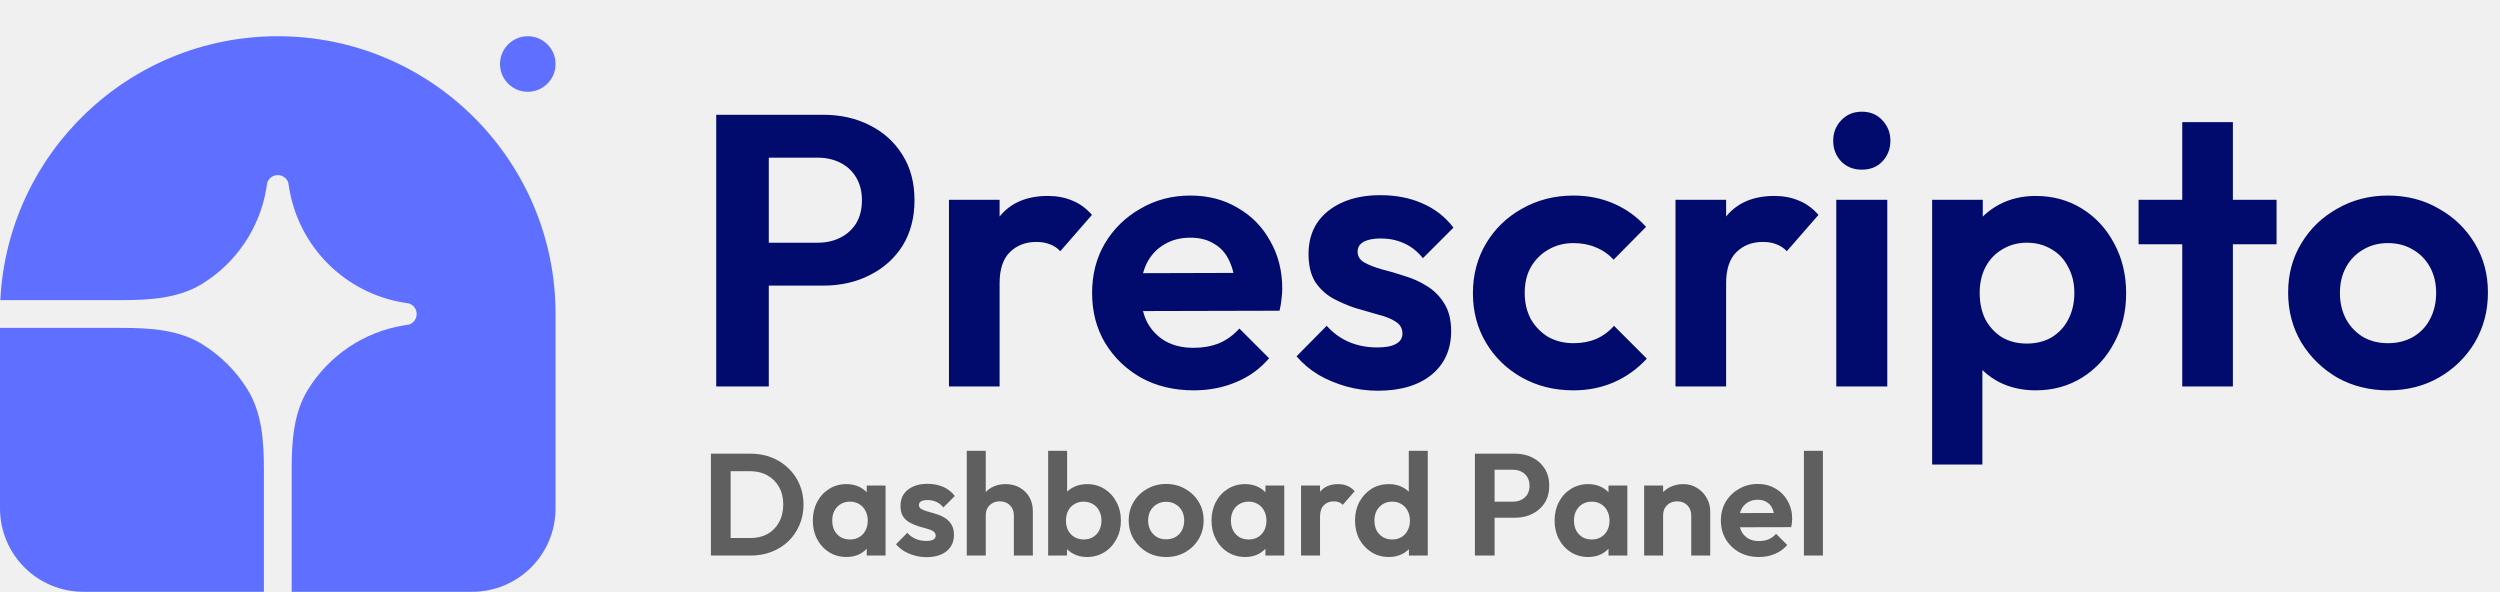
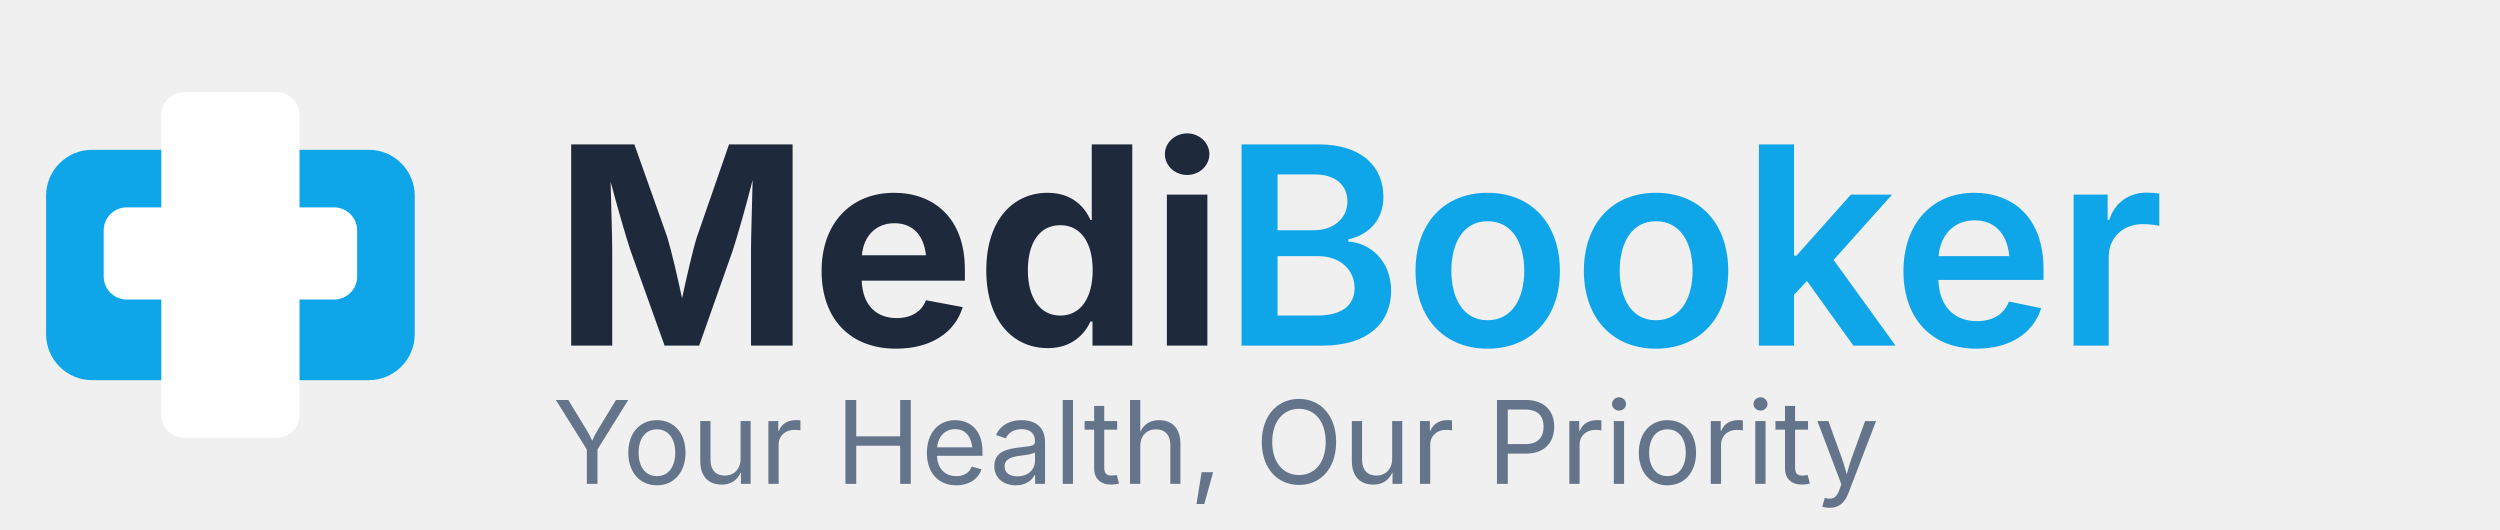
- <svg xmlns="http://www.w3.org/2000/svg" width="207" height="49" viewBox="0 0 207 49" fill="none">
-   <path d="M23 3C35.703 3 46 13.297 46 26V42.1C46 43.93 45.273 45.685 43.979 46.979C42.685 48.273 40.93 49 39.1 49H24.15V38.91C24.15 36.608 24.29 34.222 25.497 32.263C26.362 30.859 27.518 29.657 28.888 28.738C30.258 27.82 31.81 27.208 33.437 26.942L33.878 26.87C34.059 26.808 34.217 26.691 34.328 26.535C34.44 26.379 34.5 26.192 34.5 26C34.5 25.808 34.44 25.621 34.328 25.465C34.217 25.309 34.059 25.192 33.878 25.129L33.437 25.058C31.059 24.67 28.863 23.544 27.159 21.84C25.456 20.137 24.33 17.941 23.942 15.563L23.87 15.122C23.808 14.941 23.691 14.783 23.535 14.671C23.379 14.56 23.192 14.5 23 14.5C22.808 14.5 22.621 14.56 22.465 14.671C22.309 14.783 22.191 14.941 22.129 15.122L22.058 15.563C21.792 17.19 21.18 18.741 20.261 20.111C19.343 21.481 18.141 22.638 16.737 23.502C14.777 24.71 12.392 24.85 10.09 24.85H0.027C0.629 12.682 10.683 3 23 3Z" fill="#5F6FFF" />
-   <path d="M0 27.15H10.09C12.392 27.15 14.777 27.29 16.737 28.498C18.269 29.442 19.558 30.731 20.502 32.263C21.71 34.222 21.85 36.608 21.85 38.91V49H6.9C5.07 49 3.315 48.273 2.021 46.979C0.727 45.685 0 43.93 0 42.1L0 27.15ZM46 5.3C46 5.91 45.758 6.495 45.326 6.926C44.895 7.358 44.31 7.6 43.7 7.6C43.09 7.6 42.505 7.358 42.074 6.926C41.642 6.495 41.4 5.91 41.4 5.3C41.4 4.69 41.642 4.105 42.074 3.674C42.505 3.242 43.09 3 43.7 3C44.31 3 44.895 3.242 45.326 3.674C45.758 4.105 46 4.69 46 5.3Z" fill="#5F6FFF" />
-   <path d="M62.504 23.648V20.096H67.72C68.403 20.096 69.021 19.957 69.576 19.68C70.131 19.403 70.568 19.008 70.888 18.496C71.208 17.963 71.368 17.323 71.368 16.576C71.368 15.851 71.208 15.221 70.888 14.688C70.568 14.155 70.131 13.749 69.576 13.472C69.021 13.195 68.403 13.056 67.72 13.056H62.504V9.504H68.168C69.597 9.504 70.877 9.792 72.008 10.368C73.16 10.944 74.067 11.765 74.728 12.832C75.389 13.877 75.72 15.125 75.72 16.576C75.72 18.027 75.389 19.285 74.728 20.352C74.067 21.397 73.16 22.208 72.008 22.784C70.877 23.36 69.597 23.648 68.168 23.648H62.504ZM59.304 32V9.504H63.656V32H59.304ZM78.575 32V16.544H82.767V32H78.575ZM82.767 23.456L81.135 22.368C81.327 20.469 81.881 18.976 82.799 17.888C83.716 16.779 85.039 16.224 86.767 16.224C87.513 16.224 88.185 16.352 88.783 16.608C89.38 16.843 89.924 17.237 90.415 17.792L87.791 20.8C87.556 20.544 87.268 20.352 86.927 20.224C86.607 20.096 86.233 20.032 85.807 20.032C84.911 20.032 84.175 20.32 83.599 20.896C83.044 21.451 82.767 22.304 82.767 23.456ZM98.842 32.32C97.22 32.32 95.78 31.979 94.522 31.296C93.263 30.592 92.26 29.632 91.514 28.416C90.788 27.2 90.426 25.813 90.426 24.256C90.426 22.72 90.778 21.355 91.482 20.16C92.207 18.944 93.188 17.984 94.426 17.28C95.663 16.555 97.039 16.192 98.554 16.192C100.047 16.192 101.359 16.533 102.49 17.216C103.642 17.877 104.538 18.795 105.178 19.968C105.839 21.12 106.17 22.432 106.17 23.904C106.17 24.181 106.148 24.469 106.106 24.768C106.084 25.045 106.031 25.365 105.946 25.728L92.954 25.76V22.624L103.994 22.592L102.298 23.904C102.255 22.987 102.084 22.219 101.786 21.6C101.508 20.981 101.092 20.512 100.538 20.192C100.004 19.851 99.343 19.68 98.554 19.68C97.722 19.68 96.996 19.872 96.378 20.256C95.759 20.619 95.279 21.141 94.938 21.824C94.618 22.485 94.458 23.275 94.458 24.192C94.458 25.131 94.628 25.952 94.97 26.656C95.332 27.339 95.844 27.872 96.506 28.256C97.167 28.619 97.935 28.8 98.81 28.8C99.599 28.8 100.314 28.672 100.954 28.416C101.594 28.139 102.148 27.733 102.618 27.2L105.082 29.664C104.335 30.539 103.418 31.2 102.33 31.648C101.263 32.096 100.1 32.32 98.842 32.32ZM114.074 32.352C113.2 32.352 112.336 32.235 111.482 32C110.65 31.765 109.882 31.445 109.178 31.04C108.474 30.613 107.866 30.101 107.354 29.504L109.85 26.976C110.384 27.573 111.002 28.021 111.706 28.32C112.41 28.619 113.189 28.768 114.042 28.768C114.725 28.768 115.237 28.672 115.578 28.48C115.941 28.288 116.122 28 116.122 27.616C116.122 27.189 115.93 26.859 115.546 26.624C115.184 26.389 114.704 26.197 114.106 26.048C113.509 25.877 112.88 25.696 112.218 25.504C111.578 25.291 110.96 25.024 110.362 24.704C109.765 24.363 109.274 23.904 108.89 23.328C108.528 22.731 108.346 21.963 108.346 21.024C108.346 20.043 108.581 19.189 109.05 18.464C109.541 17.739 110.234 17.173 111.13 16.768C112.026 16.363 113.082 16.16 114.298 16.16C115.578 16.16 116.73 16.384 117.754 16.832C118.8 17.28 119.664 17.952 120.346 18.848L117.818 21.376C117.349 20.8 116.816 20.384 116.218 20.128C115.642 19.872 115.013 19.744 114.33 19.744C113.712 19.744 113.232 19.84 112.89 20.032C112.57 20.224 112.41 20.491 112.41 20.832C112.41 21.216 112.592 21.515 112.954 21.728C113.338 21.941 113.829 22.133 114.426 22.304C115.024 22.453 115.642 22.635 116.282 22.848C116.944 23.04 117.562 23.317 118.138 23.68C118.736 24.043 119.216 24.523 119.578 25.12C119.962 25.717 120.154 26.485 120.154 27.424C120.154 28.939 119.61 30.144 118.522 31.04C117.434 31.915 115.952 32.352 114.074 32.352ZM130.277 32.32C128.698 32.32 127.28 31.968 126.021 31.264C124.762 30.56 123.77 29.6 123.045 28.384C122.32 27.168 121.957 25.803 121.957 24.288C121.957 22.752 122.32 21.376 123.045 20.16C123.77 18.944 124.762 17.984 126.021 17.28C127.301 16.555 128.72 16.192 130.277 16.192C131.493 16.192 132.613 16.416 133.637 16.864C134.661 17.312 135.546 17.952 136.293 18.784L133.605 21.504C133.2 21.056 132.709 20.715 132.133 20.48C131.578 20.245 130.96 20.128 130.277 20.128C129.509 20.128 128.816 20.309 128.197 20.672C127.6 21.013 127.12 21.493 126.757 22.112C126.416 22.709 126.245 23.424 126.245 24.256C126.245 25.067 126.416 25.792 126.757 26.432C127.12 27.051 127.6 27.541 128.197 27.904C128.816 28.245 129.509 28.416 130.277 28.416C130.981 28.416 131.61 28.299 132.165 28.064C132.741 27.808 133.232 27.445 133.637 26.976L136.357 29.696C135.568 30.549 134.661 31.2 133.637 31.648C132.613 32.096 131.493 32.32 130.277 32.32ZM138.731 32V16.544H142.923V32H138.731ZM142.923 23.456L141.291 22.368C141.483 20.469 142.038 18.976 142.955 17.888C143.872 16.779 145.195 16.224 146.923 16.224C147.67 16.224 148.342 16.352 148.939 16.608C149.536 16.843 150.08 17.237 150.571 17.792L147.947 20.8C147.712 20.544 147.424 20.352 147.083 20.224C146.763 20.096 146.39 20.032 145.963 20.032C145.067 20.032 144.331 20.32 143.755 20.896C143.2 21.451 142.923 22.304 142.923 23.456ZM152.044 32V16.544H156.268V32H152.044ZM154.156 14.048C153.473 14.048 152.908 13.824 152.46 13.376C152.012 12.907 151.788 12.331 151.788 11.648C151.788 10.987 152.012 10.421 152.46 9.952C152.908 9.483 153.473 9.248 154.156 9.248C154.86 9.248 155.425 9.483 155.852 9.952C156.3 10.421 156.524 10.987 156.524 11.648C156.524 12.331 156.3 12.907 155.852 13.376C155.425 13.824 154.86 14.048 154.156 14.048ZM168.557 32.32C167.448 32.32 166.445 32.096 165.549 31.648C164.653 31.179 163.938 30.549 163.405 29.76C162.872 28.971 162.584 28.064 162.541 27.04V21.568C162.584 20.544 162.872 19.637 163.405 18.848C163.96 18.037 164.674 17.397 165.549 16.928C166.445 16.459 167.448 16.224 168.557 16.224C169.986 16.224 171.266 16.576 172.397 17.28C173.528 17.984 174.413 18.944 175.053 20.16C175.714 21.376 176.045 22.752 176.045 24.288C176.045 25.803 175.714 27.168 175.053 28.384C174.413 29.6 173.528 30.56 172.397 31.264C171.266 31.968 169.986 32.32 168.557 32.32ZM167.821 28.448C168.589 28.448 169.272 28.277 169.869 27.936C170.466 27.573 170.925 27.083 171.245 26.464C171.586 25.824 171.757 25.088 171.757 24.256C171.757 23.445 171.586 22.731 171.245 22.112C170.925 21.472 170.466 20.981 169.869 20.64C169.272 20.277 168.589 20.096 167.821 20.096C167.074 20.096 166.402 20.277 165.805 20.64C165.208 20.981 164.738 21.472 164.397 22.112C164.077 22.731 163.917 23.445 163.917 24.256C163.917 25.088 164.077 25.824 164.397 26.464C164.738 27.083 165.197 27.573 165.773 27.936C166.37 28.277 167.053 28.448 167.821 28.448ZM159.981 38.464V16.544H164.173V20.608L163.469 24.352L164.141 28.096V38.464H159.981ZM180.691 32V10.112H184.883V32H180.691ZM177.075 20.224V16.544H188.499V20.224H177.075ZM197.745 32.32C196.188 32.32 194.78 31.968 193.521 31.264C192.284 30.539 191.292 29.568 190.545 28.352C189.82 27.115 189.457 25.739 189.457 24.224C189.457 22.709 189.82 21.355 190.545 20.16C191.27 18.944 192.262 17.984 193.521 17.28C194.78 16.555 196.177 16.192 197.713 16.192C199.292 16.192 200.7 16.555 201.937 17.28C203.196 17.984 204.188 18.944 204.913 20.16C205.638 21.355 206.001 22.709 206.001 24.224C206.001 25.739 205.638 27.115 204.913 28.352C204.188 29.568 203.196 30.539 201.937 31.264C200.7 31.968 199.302 32.32 197.745 32.32ZM197.713 28.416C198.502 28.416 199.196 28.245 199.793 27.904C200.412 27.541 200.881 27.051 201.201 26.432C201.542 25.792 201.713 25.067 201.713 24.256C201.713 23.445 201.542 22.731 201.201 22.112C200.86 21.493 200.39 21.013 199.793 20.672C199.196 20.309 198.502 20.128 197.713 20.128C196.945 20.128 196.262 20.309 195.665 20.672C195.068 21.013 194.598 21.493 194.257 22.112C193.916 22.731 193.745 23.445 193.745 24.256C193.745 25.067 193.916 25.792 194.257 26.432C194.598 27.051 195.068 27.541 195.665 27.904C196.262 28.245 196.945 28.416 197.713 28.416Z" fill="#000B6D" />
-   <path d="M59.98 46V44.548H62.128C62.672 44.548 63.148 44.436 63.556 44.212C63.964 43.98 64.28 43.656 64.504 43.24C64.736 42.824 64.852 42.332 64.852 41.764C64.852 41.212 64.736 40.732 64.504 40.324C64.272 39.908 63.952 39.588 63.544 39.364C63.136 39.132 62.664 39.016 62.128 39.016H59.944V37.564H62.152C62.776 37.564 63.352 37.668 63.88 37.876C64.416 38.084 64.88 38.38 65.272 38.764C65.672 39.14 65.98 39.584 66.196 40.096C66.42 40.608 66.532 41.168 66.532 41.776C66.532 42.384 66.42 42.948 66.196 43.468C65.98 43.98 65.676 44.428 65.284 44.812C64.892 45.188 64.428 45.48 63.892 45.688C63.364 45.896 62.792 46 62.176 46H59.98ZM58.864 46V37.564H60.496V46H58.864ZM70.085 46.12C69.557 46.12 69.081 45.988 68.657 45.724C68.233 45.46 67.901 45.1 67.661 44.644C67.421 44.188 67.301 43.676 67.301 43.108C67.301 42.532 67.421 42.016 67.661 41.56C67.901 41.104 68.233 40.744 68.657 40.48C69.081 40.216 69.557 40.084 70.085 40.084C70.501 40.084 70.873 40.168 71.201 40.336C71.529 40.504 71.789 40.74 71.981 41.044C72.181 41.34 72.289 41.676 72.305 42.052V44.14C72.289 44.524 72.181 44.864 71.981 45.16C71.789 45.456 71.529 45.692 71.201 45.868C70.873 46.036 70.501 46.12 70.085 46.12ZM70.373 44.668C70.813 44.668 71.169 44.524 71.441 44.236C71.713 43.94 71.849 43.56 71.849 43.096C71.849 42.792 71.785 42.524 71.657 42.292C71.537 42.052 71.365 41.868 71.141 41.74C70.925 41.604 70.669 41.536 70.373 41.536C70.085 41.536 69.829 41.604 69.605 41.74C69.389 41.868 69.217 42.052 69.089 42.292C68.969 42.524 68.909 42.792 68.909 43.096C68.909 43.408 68.969 43.684 69.089 43.924C69.217 44.156 69.389 44.34 69.605 44.476C69.829 44.604 70.085 44.668 70.373 44.668ZM71.765 46V44.44L72.017 43.024L71.765 41.632V40.204H73.325V46H71.765ZM76.707 46.132C76.379 46.132 76.055 46.088 75.736 46C75.424 45.912 75.135 45.792 74.871 45.64C74.608 45.48 74.379 45.288 74.188 45.064L75.124 44.116C75.323 44.34 75.555 44.508 75.82 44.62C76.084 44.732 76.376 44.788 76.695 44.788C76.951 44.788 77.144 44.752 77.272 44.68C77.407 44.608 77.475 44.5 77.475 44.356C77.475 44.196 77.403 44.072 77.26 43.984C77.124 43.896 76.944 43.824 76.719 43.768C76.496 43.704 76.26 43.636 76.011 43.564C75.772 43.484 75.54 43.384 75.316 43.264C75.091 43.136 74.907 42.964 74.763 42.748C74.627 42.524 74.559 42.236 74.559 41.884C74.559 41.516 74.647 41.196 74.823 40.924C75.007 40.652 75.267 40.44 75.603 40.288C75.939 40.136 76.335 40.06 76.791 40.06C77.272 40.06 77.704 40.144 78.088 40.312C78.48 40.48 78.803 40.732 79.059 41.068L78.112 42.016C77.936 41.8 77.736 41.644 77.511 41.548C77.296 41.452 77.059 41.404 76.803 41.404C76.572 41.404 76.391 41.44 76.263 41.512C76.144 41.584 76.084 41.684 76.084 41.812C76.084 41.956 76.151 42.068 76.287 42.148C76.431 42.228 76.615 42.3 76.84 42.364C77.064 42.42 77.296 42.488 77.535 42.568C77.784 42.64 78.016 42.744 78.231 42.88C78.456 43.016 78.635 43.196 78.772 43.42C78.915 43.644 78.987 43.932 78.987 44.284C78.987 44.852 78.784 45.304 78.376 45.64C77.968 45.968 77.412 46.132 76.707 46.132ZM83.948 46V42.676C83.948 42.332 83.84 42.052 83.624 41.836C83.408 41.62 83.128 41.512 82.784 41.512C82.56 41.512 82.36 41.56 82.184 41.656C82.008 41.752 81.868 41.888 81.764 42.064C81.668 42.24 81.62 42.444 81.62 42.676L81.008 42.364C81.008 41.908 81.104 41.512 81.296 41.176C81.488 40.832 81.752 40.564 82.088 40.372C82.432 40.18 82.824 40.084 83.264 40.084C83.704 40.084 84.092 40.18 84.428 40.372C84.772 40.564 85.04 40.828 85.232 41.164C85.424 41.5 85.52 41.888 85.52 42.328V46H83.948ZM80.048 46V37.324H81.62V46H80.048ZM90.002 46.12C89.586 46.12 89.21 46.032 88.874 45.856C88.538 45.68 88.27 45.44 88.07 45.136C87.87 44.832 87.762 44.492 87.746 44.116V42.052C87.762 41.676 87.87 41.34 88.07 41.044C88.278 40.74 88.55 40.504 88.886 40.336C89.222 40.168 89.594 40.084 90.002 40.084C90.538 40.084 91.018 40.216 91.442 40.48C91.866 40.744 92.198 41.104 92.438 41.56C92.686 42.016 92.81 42.532 92.81 43.108C92.81 43.676 92.686 44.188 92.438 44.644C92.198 45.1 91.866 45.46 91.442 45.724C91.018 45.988 90.538 46.12 90.002 46.12ZM89.738 44.668C90.026 44.668 90.278 44.604 90.494 44.476C90.718 44.34 90.89 44.156 91.01 43.924C91.138 43.684 91.202 43.408 91.202 43.096C91.202 42.792 91.138 42.524 91.01 42.292C90.89 42.052 90.718 41.868 90.494 41.74C90.27 41.604 90.014 41.536 89.726 41.536C89.438 41.536 89.182 41.604 88.958 41.74C88.742 41.868 88.57 42.052 88.442 42.292C88.322 42.524 88.262 42.792 88.262 43.096C88.262 43.408 88.322 43.684 88.442 43.924C88.57 44.156 88.746 44.34 88.97 44.476C89.194 44.604 89.45 44.668 89.738 44.668ZM86.786 46V37.324H88.358V41.632L88.094 43.024L88.346 44.44V46H86.786ZM96.564 46.12C95.981 46.12 95.453 45.988 94.981 45.724C94.516 45.452 94.144 45.088 93.865 44.632C93.593 44.168 93.457 43.652 93.457 43.084C93.457 42.516 93.593 42.008 93.865 41.56C94.136 41.104 94.508 40.744 94.981 40.48C95.453 40.208 95.977 40.072 96.552 40.072C97.144 40.072 97.672 40.208 98.136 40.48C98.609 40.744 98.981 41.104 99.252 41.56C99.525 42.008 99.66 42.516 99.66 43.084C99.66 43.652 99.525 44.168 99.252 44.632C98.981 45.088 98.609 45.452 98.136 45.724C97.672 45.988 97.148 46.12 96.564 46.12ZM96.552 44.656C96.849 44.656 97.109 44.592 97.332 44.464C97.564 44.328 97.74 44.144 97.861 43.912C97.989 43.672 98.052 43.4 98.052 43.096C98.052 42.792 97.989 42.524 97.861 42.292C97.733 42.06 97.556 41.88 97.332 41.752C97.109 41.616 96.849 41.548 96.552 41.548C96.264 41.548 96.008 41.616 95.784 41.752C95.561 41.88 95.385 42.06 95.257 42.292C95.129 42.524 95.064 42.792 95.064 43.096C95.064 43.4 95.129 43.672 95.257 43.912C95.385 44.144 95.561 44.328 95.784 44.464C96.008 44.592 96.264 44.656 96.552 44.656ZM103.097 46.12C102.569 46.12 102.093 45.988 101.669 45.724C101.245 45.46 100.913 45.1 100.673 44.644C100.433 44.188 100.313 43.676 100.313 43.108C100.313 42.532 100.433 42.016 100.673 41.56C100.913 41.104 101.245 40.744 101.669 40.48C102.093 40.216 102.569 40.084 103.097 40.084C103.513 40.084 103.885 40.168 104.213 40.336C104.541 40.504 104.801 40.74 104.993 41.044C105.193 41.34 105.301 41.676 105.317 42.052V44.14C105.301 44.524 105.193 44.864 104.993 45.16C104.801 45.456 104.541 45.692 104.213 45.868C103.885 46.036 103.513 46.12 103.097 46.12ZM103.385 44.668C103.825 44.668 104.181 44.524 104.453 44.236C104.725 43.94 104.861 43.56 104.861 43.096C104.861 42.792 104.797 42.524 104.669 42.292C104.549 42.052 104.377 41.868 104.153 41.74C103.937 41.604 103.681 41.536 103.385 41.536C103.097 41.536 102.841 41.604 102.617 41.74C102.401 41.868 102.229 42.052 102.101 42.292C101.981 42.524 101.921 42.792 101.921 43.096C101.921 43.408 101.981 43.684 102.101 43.924C102.229 44.156 102.401 44.34 102.617 44.476C102.841 44.604 103.097 44.668 103.385 44.668ZM104.777 46V44.44L105.029 43.024L104.777 41.632V40.204H106.337V46H104.777ZM107.727 46V40.204H109.299V46H107.727ZM109.299 42.796L108.687 42.388C108.759 41.676 108.967 41.116 109.311 40.708C109.655 40.292 110.151 40.084 110.799 40.084C111.079 40.084 111.331 40.132 111.555 40.228C111.779 40.316 111.983 40.464 112.167 40.672L111.183 41.8C111.095 41.704 110.987 41.632 110.859 41.584C110.739 41.536 110.599 41.512 110.439 41.512C110.103 41.512 109.827 41.62 109.611 41.836C109.403 42.044 109.299 42.364 109.299 42.796ZM115.003 46.12C114.467 46.12 113.987 45.988 113.563 45.724C113.139 45.46 112.803 45.1 112.555 44.644C112.315 44.188 112.195 43.676 112.195 43.108C112.195 42.532 112.315 42.016 112.555 41.56C112.803 41.104 113.135 40.744 113.551 40.48C113.975 40.216 114.459 40.084 115.003 40.084C115.419 40.084 115.791 40.168 116.119 40.336C116.455 40.504 116.723 40.74 116.923 41.044C117.131 41.34 117.243 41.676 117.259 42.052V44.116C117.243 44.492 117.135 44.832 116.935 45.136C116.735 45.44 116.467 45.68 116.131 45.856C115.795 46.032 115.419 46.12 115.003 46.12ZM115.267 44.668C115.563 44.668 115.819 44.604 116.035 44.476C116.259 44.34 116.431 44.156 116.551 43.924C116.679 43.684 116.743 43.408 116.743 43.096C116.743 42.792 116.679 42.524 116.551 42.292C116.431 42.052 116.259 41.868 116.035 41.74C115.819 41.604 115.567 41.536 115.279 41.536C114.983 41.536 114.723 41.604 114.499 41.74C114.283 41.876 114.111 42.06 113.983 42.292C113.863 42.524 113.803 42.792 113.803 43.096C113.803 43.408 113.863 43.684 113.983 43.924C114.111 44.156 114.287 44.34 114.511 44.476C114.735 44.604 114.987 44.668 115.267 44.668ZM118.219 46H116.659V44.44L116.911 43.024L116.647 41.632V37.324H118.219V46ZM123.322 42.868V41.536H125.278C125.534 41.536 125.766 41.484 125.974 41.38C126.182 41.276 126.346 41.128 126.466 40.936C126.586 40.736 126.646 40.496 126.646 40.216C126.646 39.944 126.586 39.708 126.466 39.508C126.346 39.308 126.182 39.156 125.974 39.052C125.766 38.948 125.534 38.896 125.278 38.896H123.322V37.564H125.446C125.982 37.564 126.462 37.672 126.886 37.888C127.318 38.104 127.658 38.412 127.906 38.812C128.154 39.204 128.278 39.672 128.278 40.216C128.278 40.76 128.154 41.232 127.906 41.632C127.658 42.024 127.318 42.328 126.886 42.544C126.462 42.76 125.982 42.868 125.446 42.868H123.322ZM122.122 46V37.564H123.754V46H122.122ZM131.503 46.12C130.975 46.12 130.499 45.988 130.075 45.724C129.651 45.46 129.319 45.1 129.079 44.644C128.839 44.188 128.719 43.676 128.719 43.108C128.719 42.532 128.839 42.016 129.079 41.56C129.319 41.104 129.651 40.744 130.075 40.48C130.499 40.216 130.975 40.084 131.503 40.084C131.919 40.084 132.291 40.168 132.619 40.336C132.947 40.504 133.207 40.74 133.399 41.044C133.599 41.34 133.707 41.676 133.723 42.052V44.14C133.707 44.524 133.599 44.864 133.399 45.16C133.207 45.456 132.947 45.692 132.619 45.868C132.291 46.036 131.919 46.12 131.503 46.12ZM131.791 44.668C132.231 44.668 132.587 44.524 132.859 44.236C133.131 43.94 133.267 43.56 133.267 43.096C133.267 42.792 133.203 42.524 133.075 42.292C132.955 42.052 132.783 41.868 132.559 41.74C132.343 41.604 132.087 41.536 131.791 41.536C131.503 41.536 131.247 41.604 131.023 41.74C130.807 41.868 130.635 42.052 130.507 42.292C130.387 42.524 130.327 42.792 130.327 43.096C130.327 43.408 130.387 43.684 130.507 43.924C130.635 44.156 130.807 44.34 131.023 44.476C131.247 44.604 131.503 44.668 131.791 44.668ZM133.183 46V44.44L133.435 43.024L133.183 41.632V40.204H134.743V46H133.183ZM140.034 46V42.676C140.034 42.332 139.926 42.052 139.71 41.836C139.494 41.62 139.214 41.512 138.87 41.512C138.646 41.512 138.446 41.56 138.27 41.656C138.094 41.752 137.954 41.888 137.85 42.064C137.754 42.24 137.706 42.444 137.706 42.676L137.094 42.364C137.094 41.908 137.19 41.512 137.382 41.176C137.582 40.832 137.854 40.564 138.198 40.372C138.55 40.18 138.946 40.084 139.386 40.084C139.81 40.084 140.19 40.192 140.526 40.408C140.862 40.616 141.126 40.892 141.318 41.236C141.51 41.572 141.605 41.936 141.605 42.328V46H140.034ZM136.134 46V40.204H137.706V46H136.134ZM145.644 46.12C145.036 46.12 144.496 45.992 144.024 45.736C143.552 45.472 143.176 45.112 142.896 44.656C142.624 44.2 142.488 43.68 142.488 43.096C142.488 42.52 142.62 42.008 142.884 41.56C143.156 41.104 143.524 40.744 143.988 40.48C144.452 40.208 144.968 40.072 145.536 40.072C146.096 40.072 146.588 40.2 147.012 40.456C147.444 40.704 147.78 41.048 148.02 41.488C148.268 41.92 148.392 42.412 148.392 42.964C148.392 43.068 148.384 43.176 148.368 43.288C148.36 43.392 148.34 43.512 148.308 43.648L143.436 43.66V42.484L147.576 42.472L146.94 42.964C146.924 42.62 146.86 42.332 146.748 42.1C146.644 41.868 146.488 41.692 146.28 41.572C146.08 41.444 145.832 41.38 145.536 41.38C145.224 41.38 144.952 41.452 144.72 41.596C144.488 41.732 144.308 41.928 144.18 42.184C144.06 42.432 144 42.728 144 43.072C144 43.424 144.064 43.732 144.192 43.996C144.328 44.252 144.52 44.452 144.768 44.596C145.016 44.732 145.304 44.8 145.632 44.8C145.928 44.8 146.196 44.752 146.436 44.656C146.676 44.552 146.884 44.4 147.06 44.2L147.984 45.124C147.704 45.452 147.36 45.7 146.952 45.868C146.552 46.036 146.116 46.12 145.644 46.12ZM149.364 46V37.324H150.936V46H149.364Z" fill="#5F5F5F" />
+ <svg xmlns="http://www.w3.org/2000/svg" width="217" height="46" viewBox="0 0 217 46" fill="none">
+   <g>
+     <rect x="4" y="13" width="32" height="20" rx="4" fill="#0ea5e9" />
+     <rect x="14" y="8" width="12" height="30" rx="2" fill="white" />
+     <rect x="9" y="18" width="22" height="8" rx="2" fill="white" />
+   </g>
+   <g>
+     <text x="48" y="30" fill="#1e293b" font-size="24" font-weight="700" font-family="system-ui, -apple-system, sans-serif">
+       Medi
+     </text>
+     <text x="106" y="30" fill="#0ea5e9" font-size="24" font-weight="600" font-family="system-ui, -apple-system, sans-serif">
+       Booker
+     </text>
+   </g>
+   <text x="48" y="42" fill="#64748b" font-size="10" font-weight="400" font-family="system-ui, -apple-system, sans-serif">
+     Your Health, Our Priority
+   </text>
</svg>
